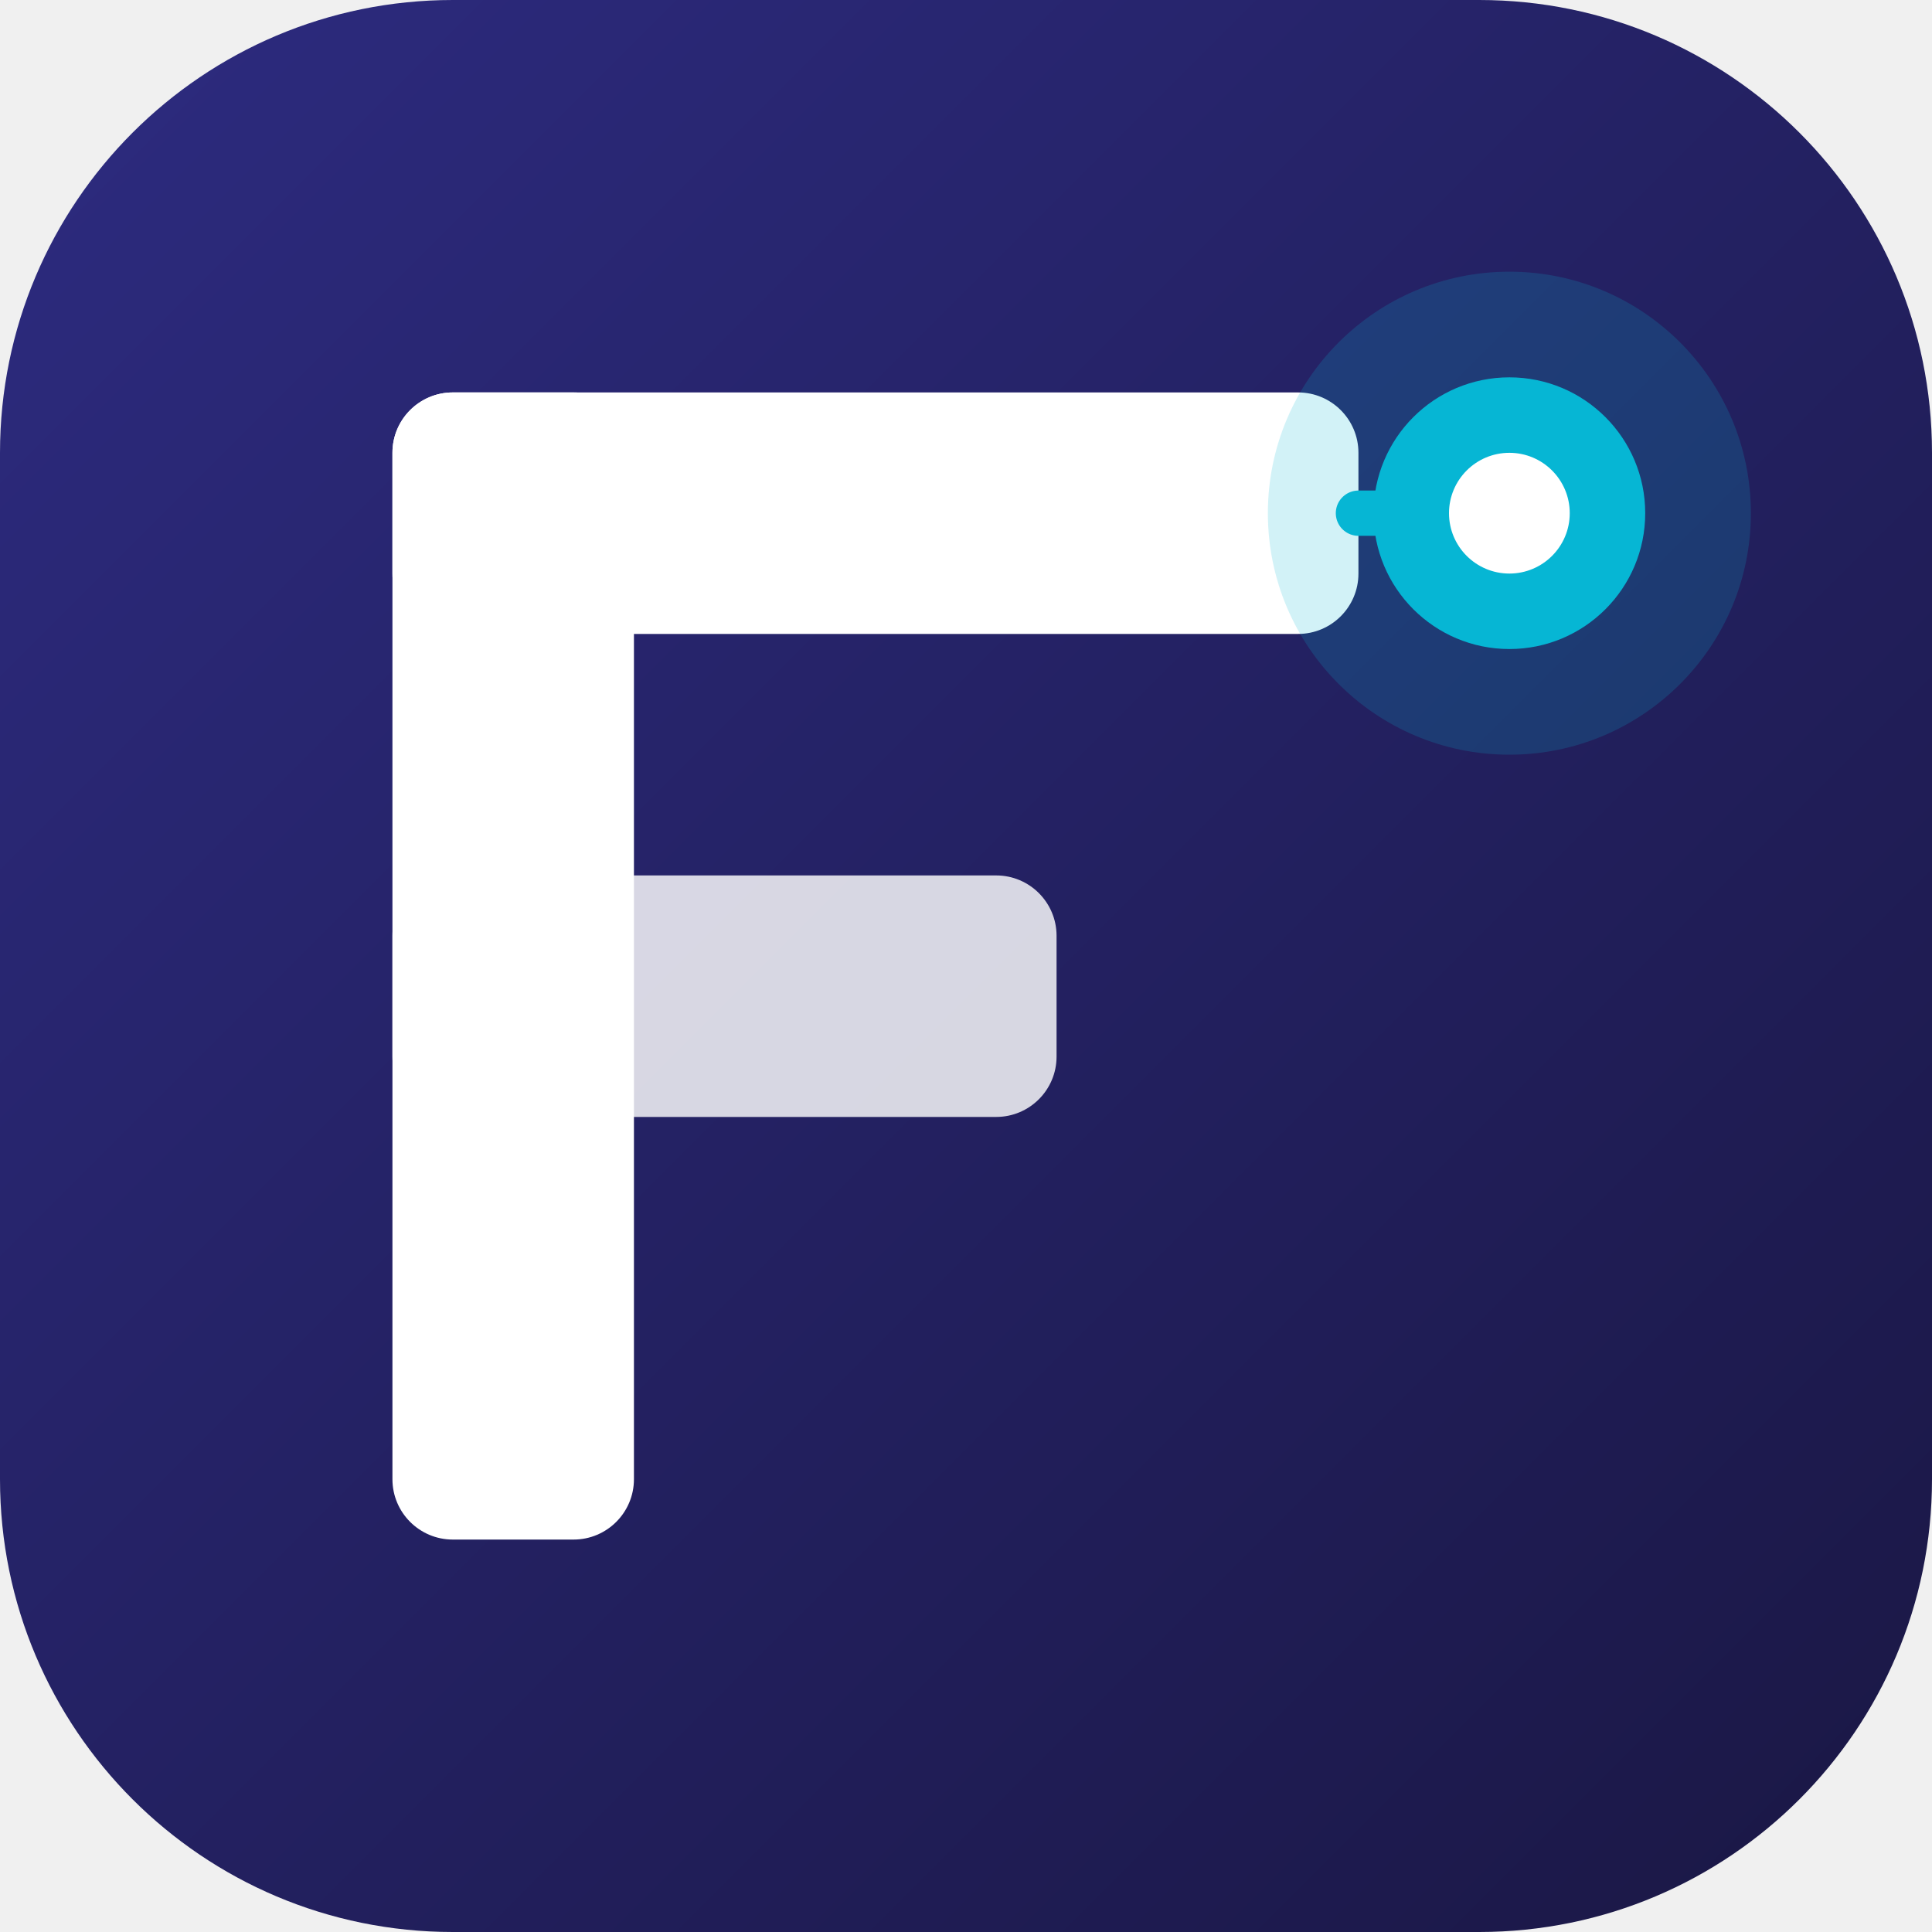
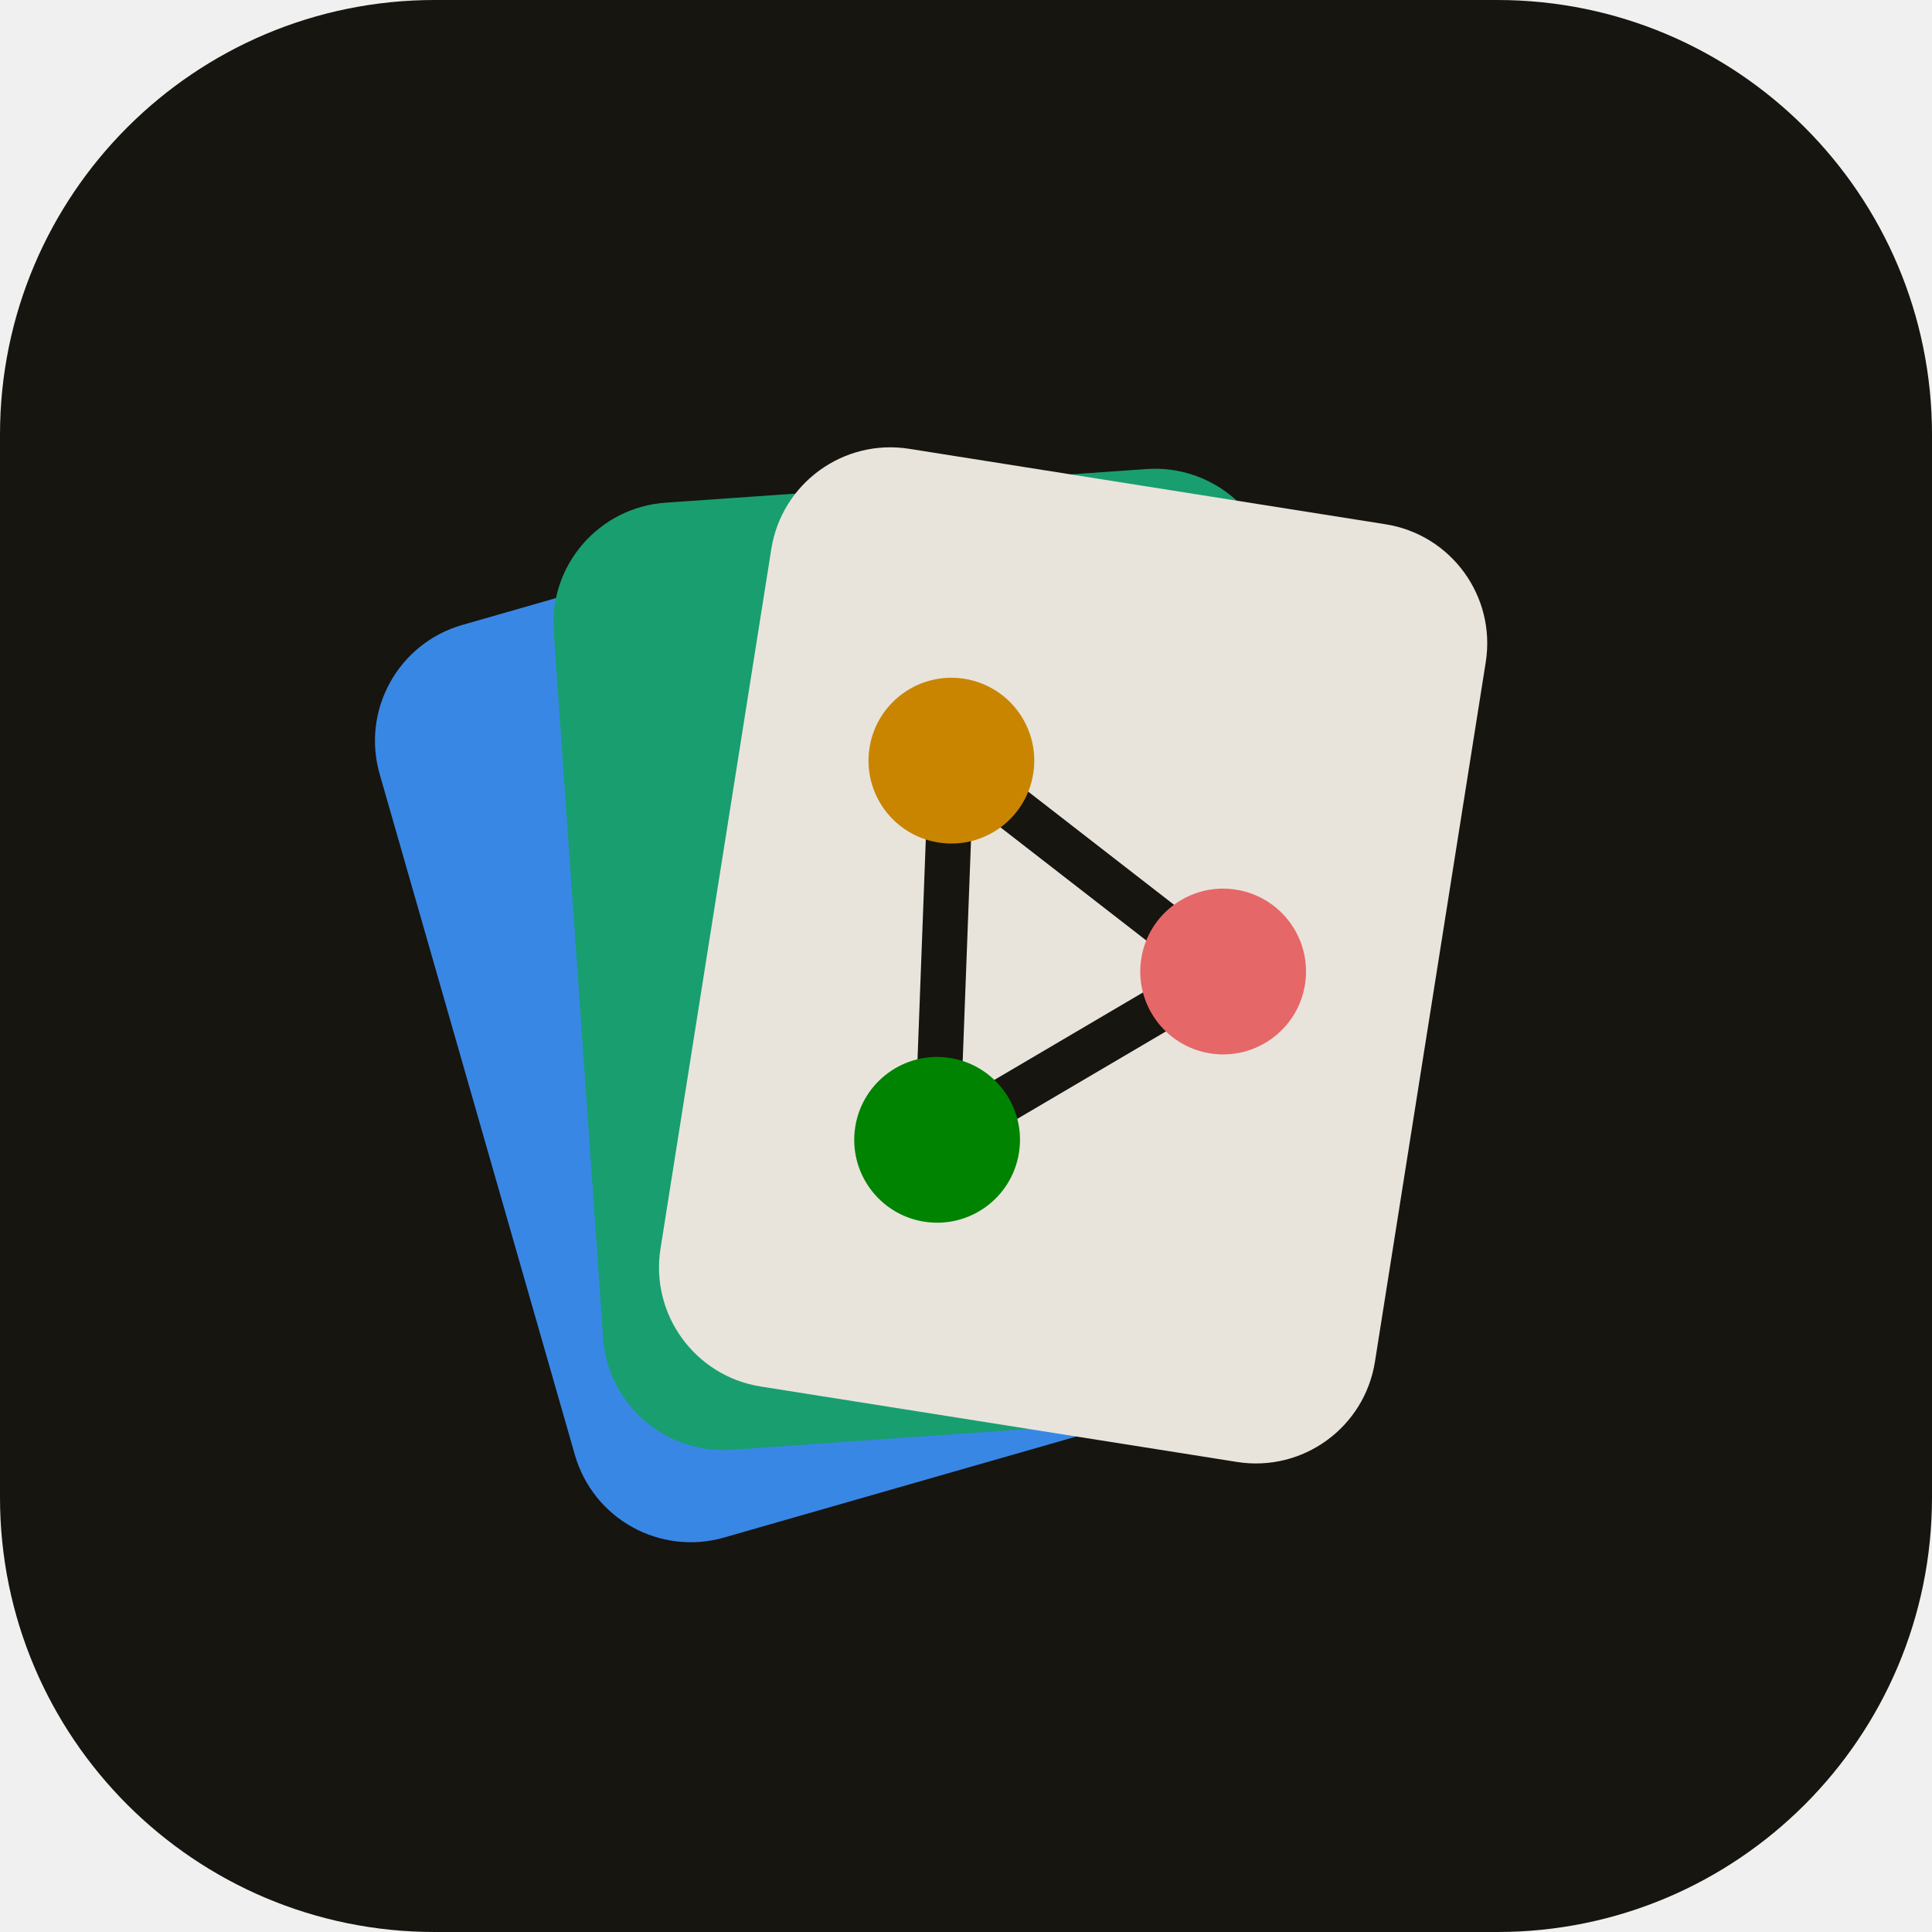
- <svg xmlns="http://www.w3.org/2000/svg" viewBox="0 0 64 64" fill="none">
-   <defs>
-     <linearGradient id="bg" x1="0" y1="0" x2="64" y2="64" gradientUnits="userSpaceOnUse">
-       <stop offset="0%" stop-color="#2d2b80" />
-       <stop offset="100%" stop-color="#1a1744" />
-     </linearGradient>
-   </defs>
-   <rect width="64" height="64" rx="15" fill="url(#bg)" />
-   <rect x="13" y="13" width="8" height="38" rx="2" fill="white" />
-   <rect x="13" y="13" width="32" height="8" rx="2" fill="white" />
-   <rect x="13" y="29" width="22" height="8" rx="2" fill="white" opacity="0.82" />
-   <circle cx="50" cy="17" r="8" fill="#06b6d4" opacity="0.18" />
-   <circle cx="50" cy="17" r="4.5" fill="#06b6d4" />
-   <circle cx="50" cy="17" r="2" fill="white" />
-   <line x1="45" y1="17" x2="47" y2="17" stroke="#06b6d4" stroke-width="1.5" stroke-linecap="round" />
+ <svg xmlns="http://www.w3.org/2000/svg" viewBox="0 0 200 200">
+   <rect width="200" height="200" rx="45" fill="#16150f" />
+   <g transform="translate(22 22) scale(.78)">
+     <rect x="46" y="40" width="96" height="126" rx="16" fill="#3987e5" transform="rotate(-16 100 150)" />
+     <rect x="52" y="36" width="96" height="126" rx="16" fill="#199e70" transform="rotate(-4 100 150)" />
+     <rect x="58" y="34" width="96" height="126" rx="16" fill="#e8e4dc" transform="rotate(9 100 150)" />
+     <g transform="rotate(9 100 150)">
+       <g stroke="#16150f" stroke-width="6" stroke-linecap="round">
+         <line x1="86" y1="74" x2="126" y2="96" />
+         <line x1="86" y1="74" x2="92" y2="124" />
+         <line x1="126" y1="96" x2="92" y2="124" />
+       </g>
+       <circle cx="86" cy="74" r="11" fill="#c98500" />
+       <circle cx="126" cy="96" r="11" fill="#e66767" />
+       <circle cx="92" cy="124" r="11" fill="#008300" />
+     </g>
+   </g>
</svg>
